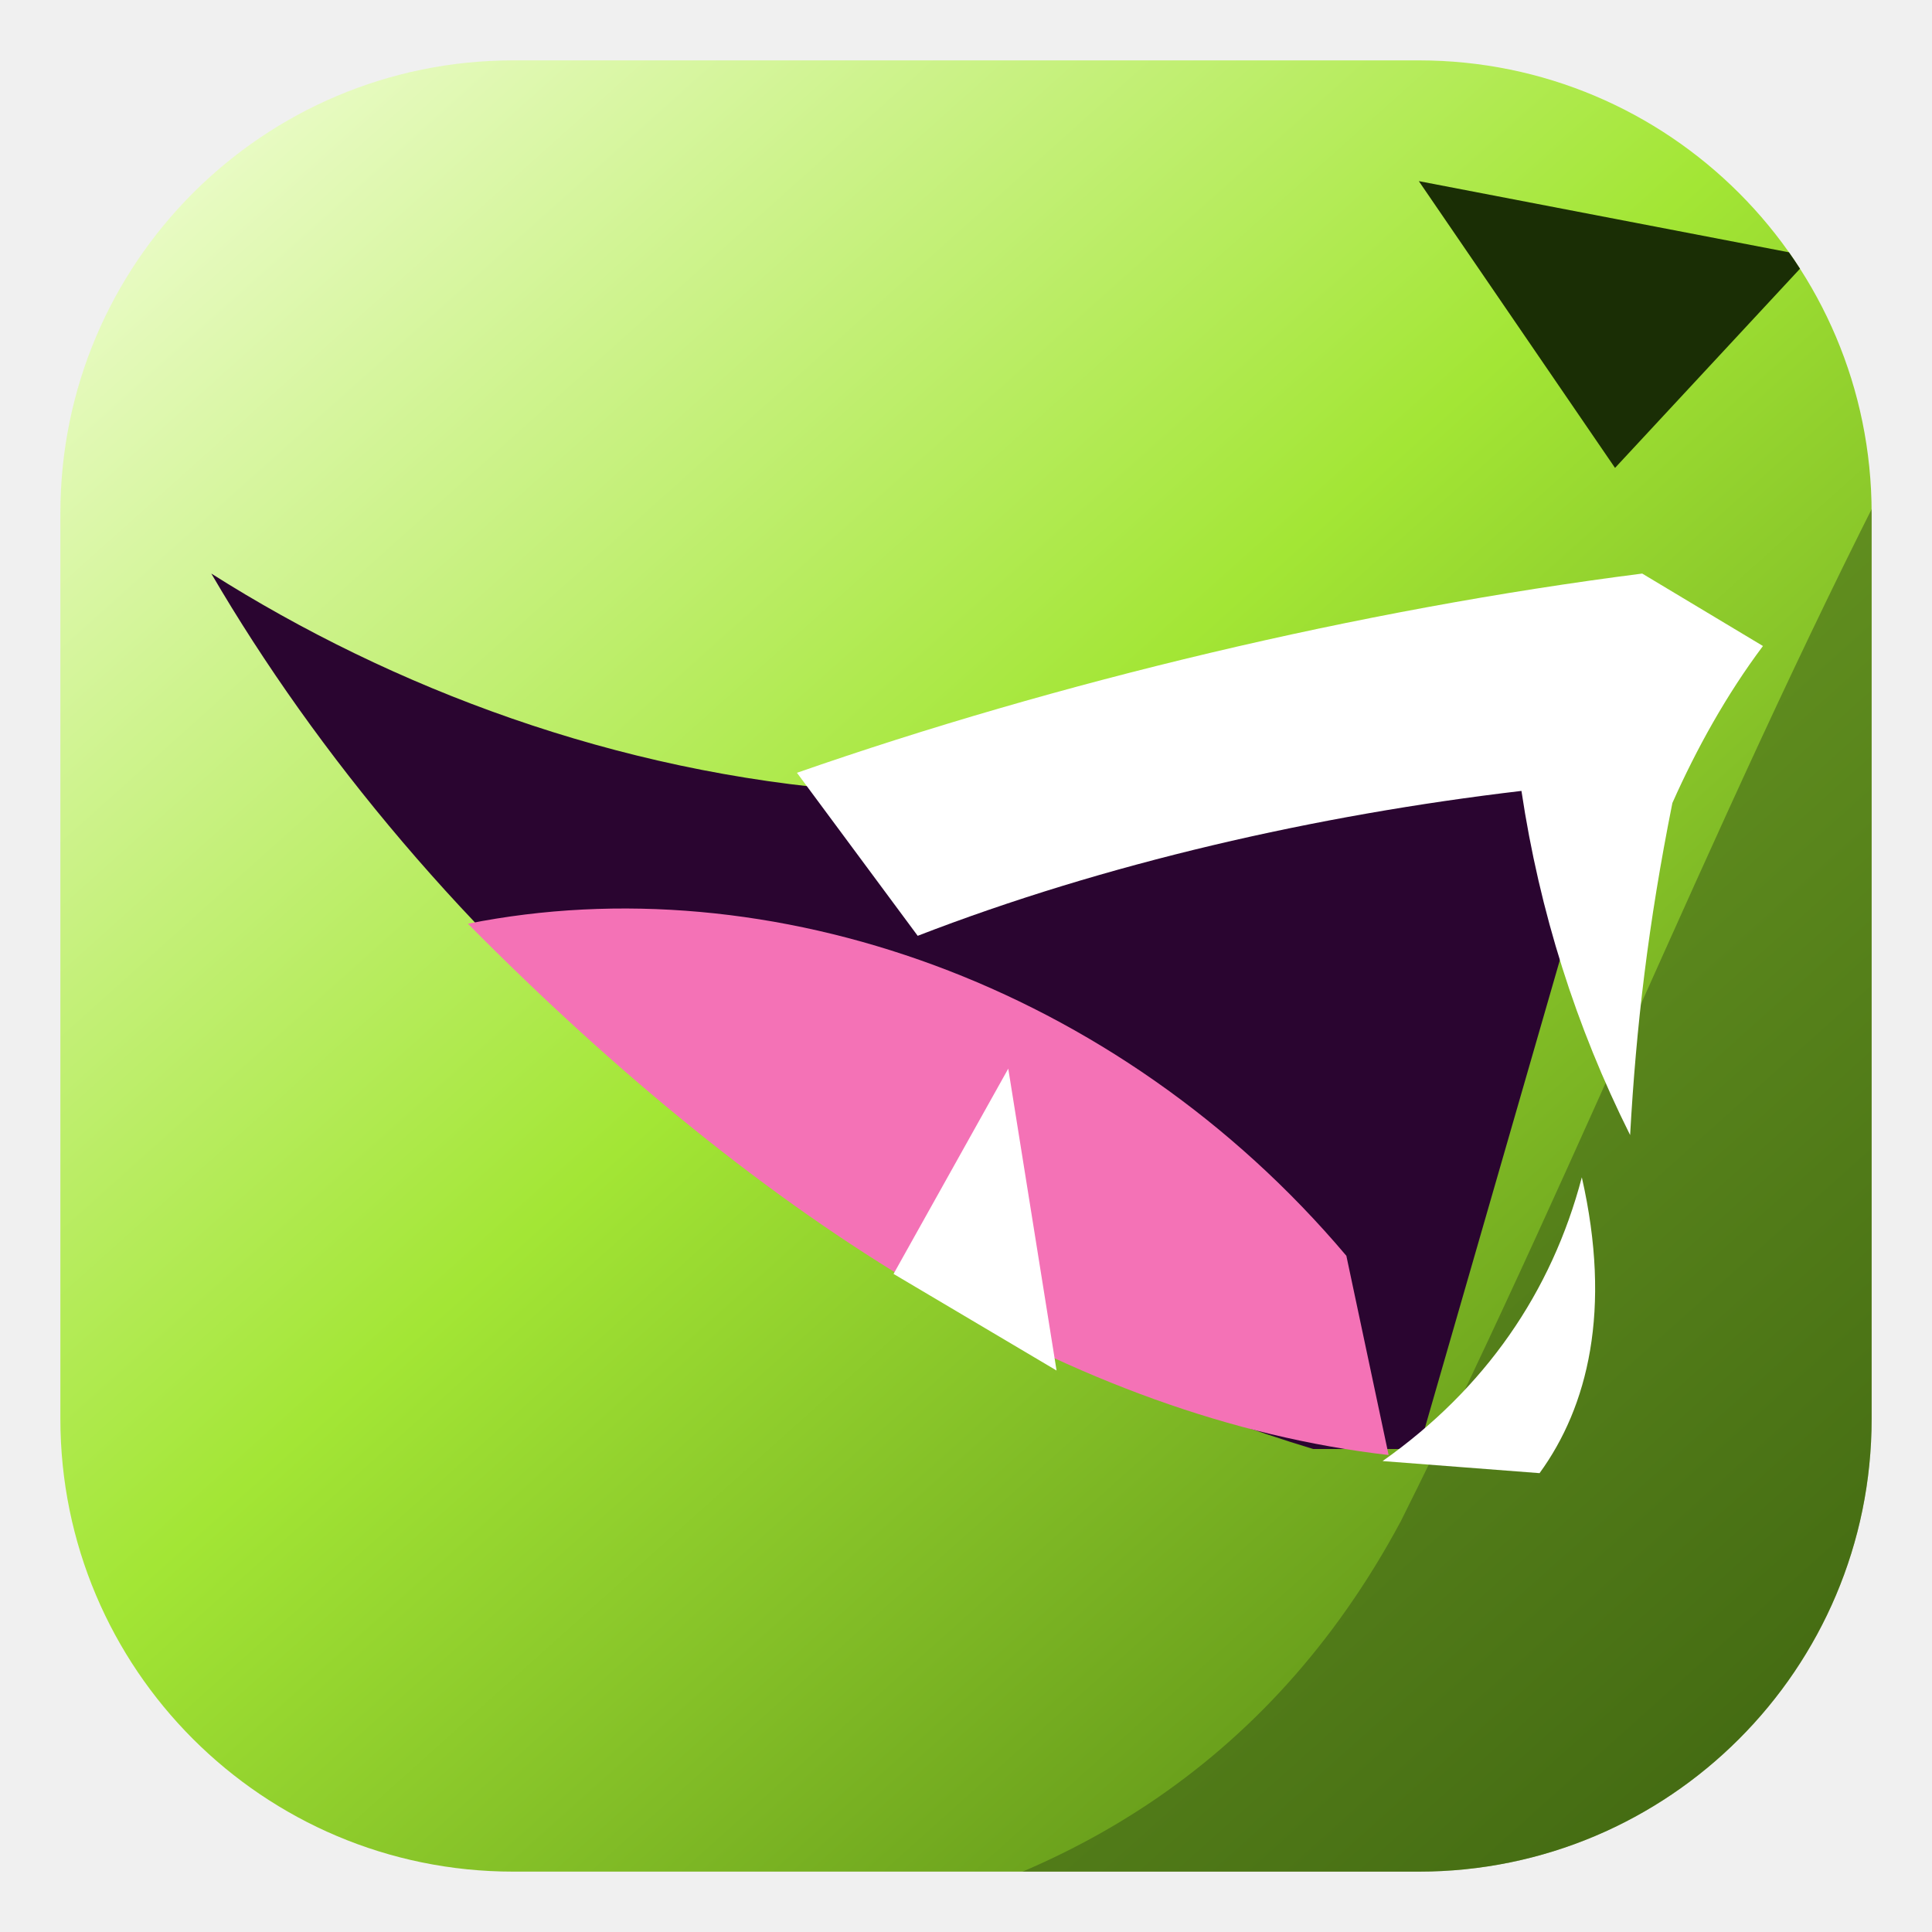
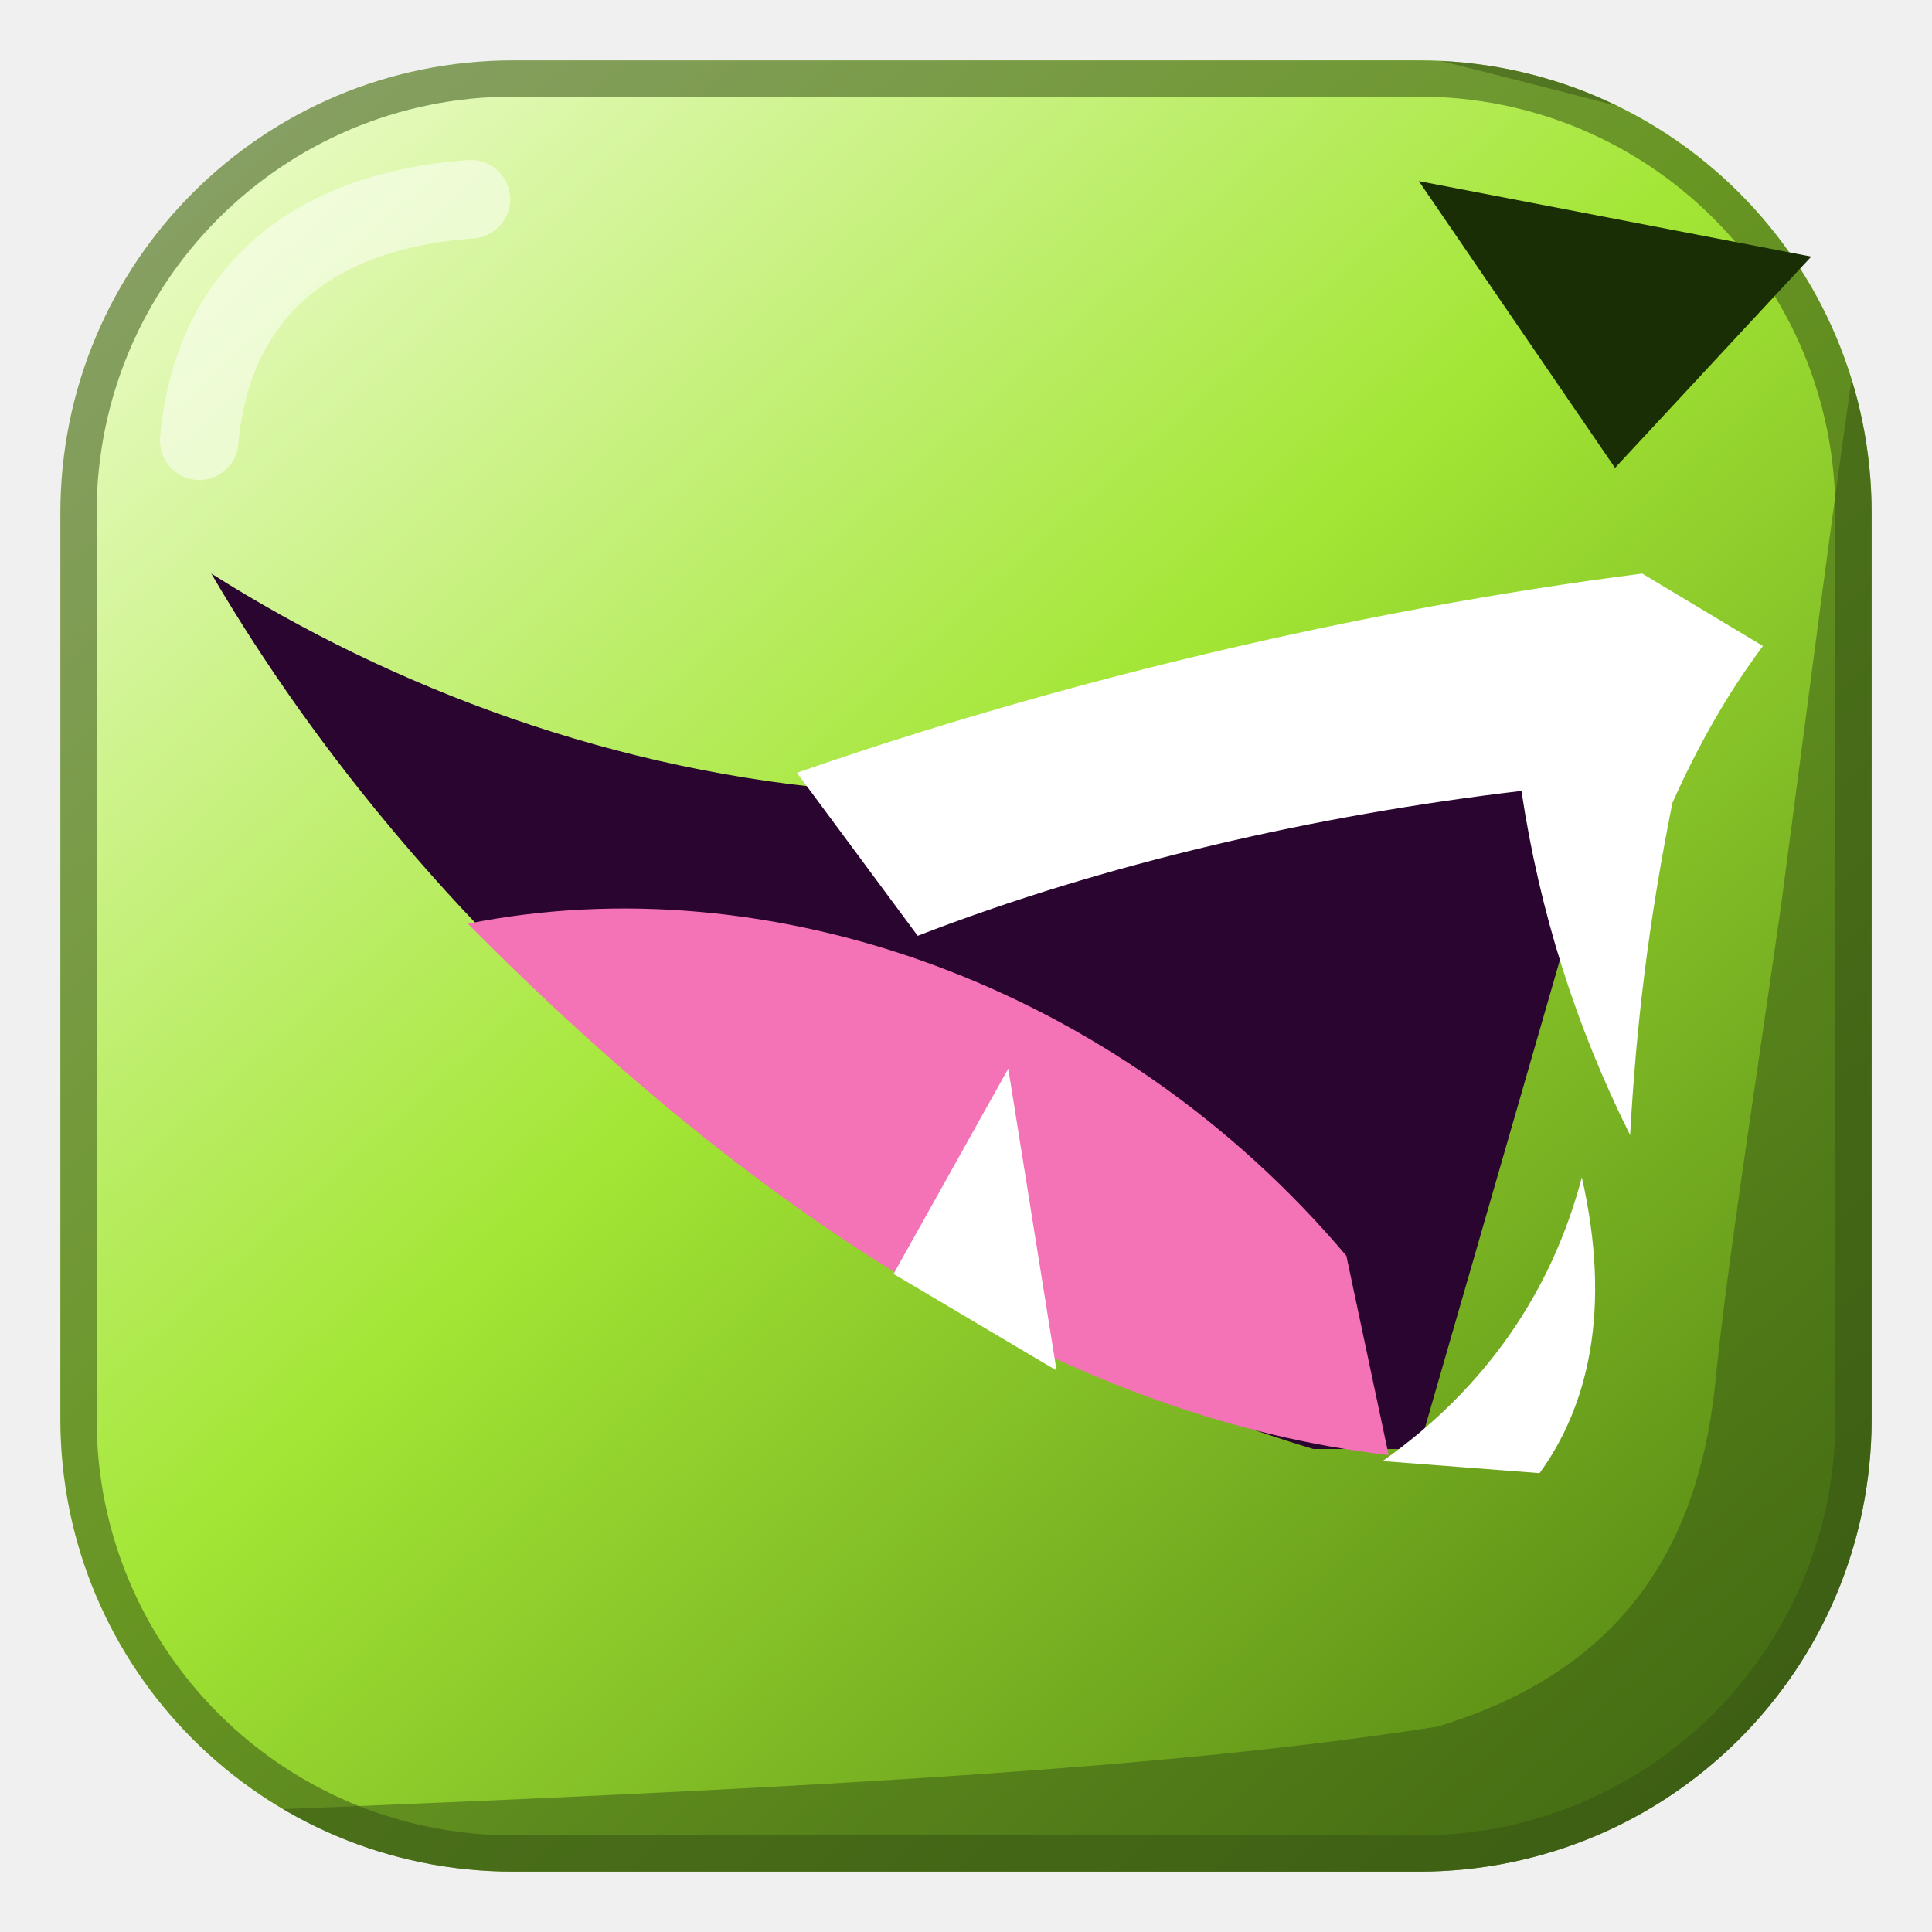
<svg xmlns="http://www.w3.org/2000/svg" viewBox="0 0 64 64">
  <defs>
    <linearGradient id="t" x1="6" y1="4" x2="58" y2="62" gradientUnits="userSpaceOnUse">
      <stop offset="0" stop-color="#ecfccb" />
      <stop offset=".45" stop-color="#a3e635" />
      <stop offset="1" stop-color="#4d7c0f" />
    </linearGradient>
    <clipPath id="c">
-       <rect x="2" y="2" width="60" height="60" rx="15" />
+       <path d="M17 2 H47 C55.3 2 62 8.7 62 17 V47 C62 55.3 55.3 62 47 62 H17 C8.7 62 2 55.3 2 47 V17 C2 8.7 8.7 2 17 2Z" />
    </clipPath>
  </defs>
-   <rect x="2" y="2" width="60" height="60" rx="15" fill="url(#t)" />
+   <path d="M17 2 H47 C55.3 2 62 8.7 62 17 V47 C62 55.3 55.3 62 47 62 H17 C8.7 62 2 55.3 2 47 V17 C2 8.7 8.7 2 17 2Z" fill="url(#t)" />
  <g clip-path="url(#c)">
-     <path d="M47 6 L60 8.5 L53.5 15.5 Z" fill="#1a2e05" />
-     <path d="M7 19 C14 31 27 43 43.5 48 L47 48 L54.5 22 C45 21.6 36.5 23.5 28.4 26.2 C20.4 25.6 13 22.8 7 19Z" fill="#2a0530" />
-     <path d="M15.5 30.6 C25.5 28.6 37 32.6 44.6 41.6 L46 48.2 C35.6 47 25.4 40.6 15.5 30.6Z" fill="#f472b6" />
-     <path d="M29.6 42.2 L33.4 35.4 L35 45.4 Z" fill="#fff" />
-     <path d="M64 13 C57.6 25 52.6 38 46.4 50.4 C42 58.6 35 62.6 27 64 H64Z" fill="#365314" opacity=".5" />
-     <path d="M26.4 25.6 C35 22.6 45 20.2 54.4 19 L58.4 21.4 C57.2 23 56.2 24.8 55.4 26.6 C54.6 30.6 54.2 34 54 37.6 C52.2 34 51 30.2 50.4 26.2 C43.6 27 36.6 28.6 30.4 31 Z" fill="#fff" />
-     <path d="M45.8 48.4 C49.2 46 51.4 42.8 52.4 39 C53.4 43.4 52.6 46.6 51 48.8 Z" fill="#fff" />
+     <path d="M-30 -30 H90 V90 H-30 Z M-20 -10.5 L1 -7.4 C26 -3.6 44 1 57 4.4 C59.6 5.2 61 6.6 61.8 9.4 C60.8 16 59.8 24 59 30 C58 37 57.2 42 56.8 46 C56.2 51.4 53.6 55.4 47.6 57.2 C36 59 20 59.6 -20 61 Z" fill-rule="evenodd" fill="#365314" opacity="0.50" />
+     <path d="M6.6 14.6 C7 10 10 7 15.6 6.6" fill="none" stroke="#fff" stroke-width="2.6" stroke-linecap="round" opacity=".5" />
+     <path d="M17 2 H47 C55.3 2 62 8.7 62 17 V47 C62 55.3 55.3 62 47 62 H17 C8.7 62 2 55.3 2 47 V17 C2 8.7 8.7 2 17 2Z" fill="none" stroke="#365314" stroke-width="2.4" opacity=".55" />
  </g>
+   <path d="M47 6 L60 8.5 L53.5 15.5 Z" fill="#1a2e05" />
+   <path d="M7 19 C14 31 27 43 43.5 48 L47 48 L54.5 22 C45 21.6 36.5 23.5 28.4 26.2 C20.4 25.6 13 22.8 7 19Z" fill="#2a0530" />
+   <path d="M15.5 30.6 C25.5 28.6 37 32.6 44.6 41.6 L46 48.2 C35.6 47 25.4 40.6 15.5 30.6Z" fill="#f472b6" />
+   <path d="M29.6 42.2 L33.4 35.4 L35 45.4 Z" fill="#fff" />
+   <path d="M26.4 25.6 C35 22.6 45 20.2 54.4 19 L58.4 21.4 C57.2 23 56.2 24.8 55.4 26.6 C54.6 30.6 54.2 34 54 37.6 C52.2 34 51 30.2 50.4 26.2 C43.6 27 36.6 28.6 30.4 31 Z" fill="#fff" />
+   <path d="M45.8 48.4 C49.2 46 51.4 42.8 52.4 39 C53.4 43.4 52.6 46.6 51 48.8 Z" fill="#fff" />
</svg>
